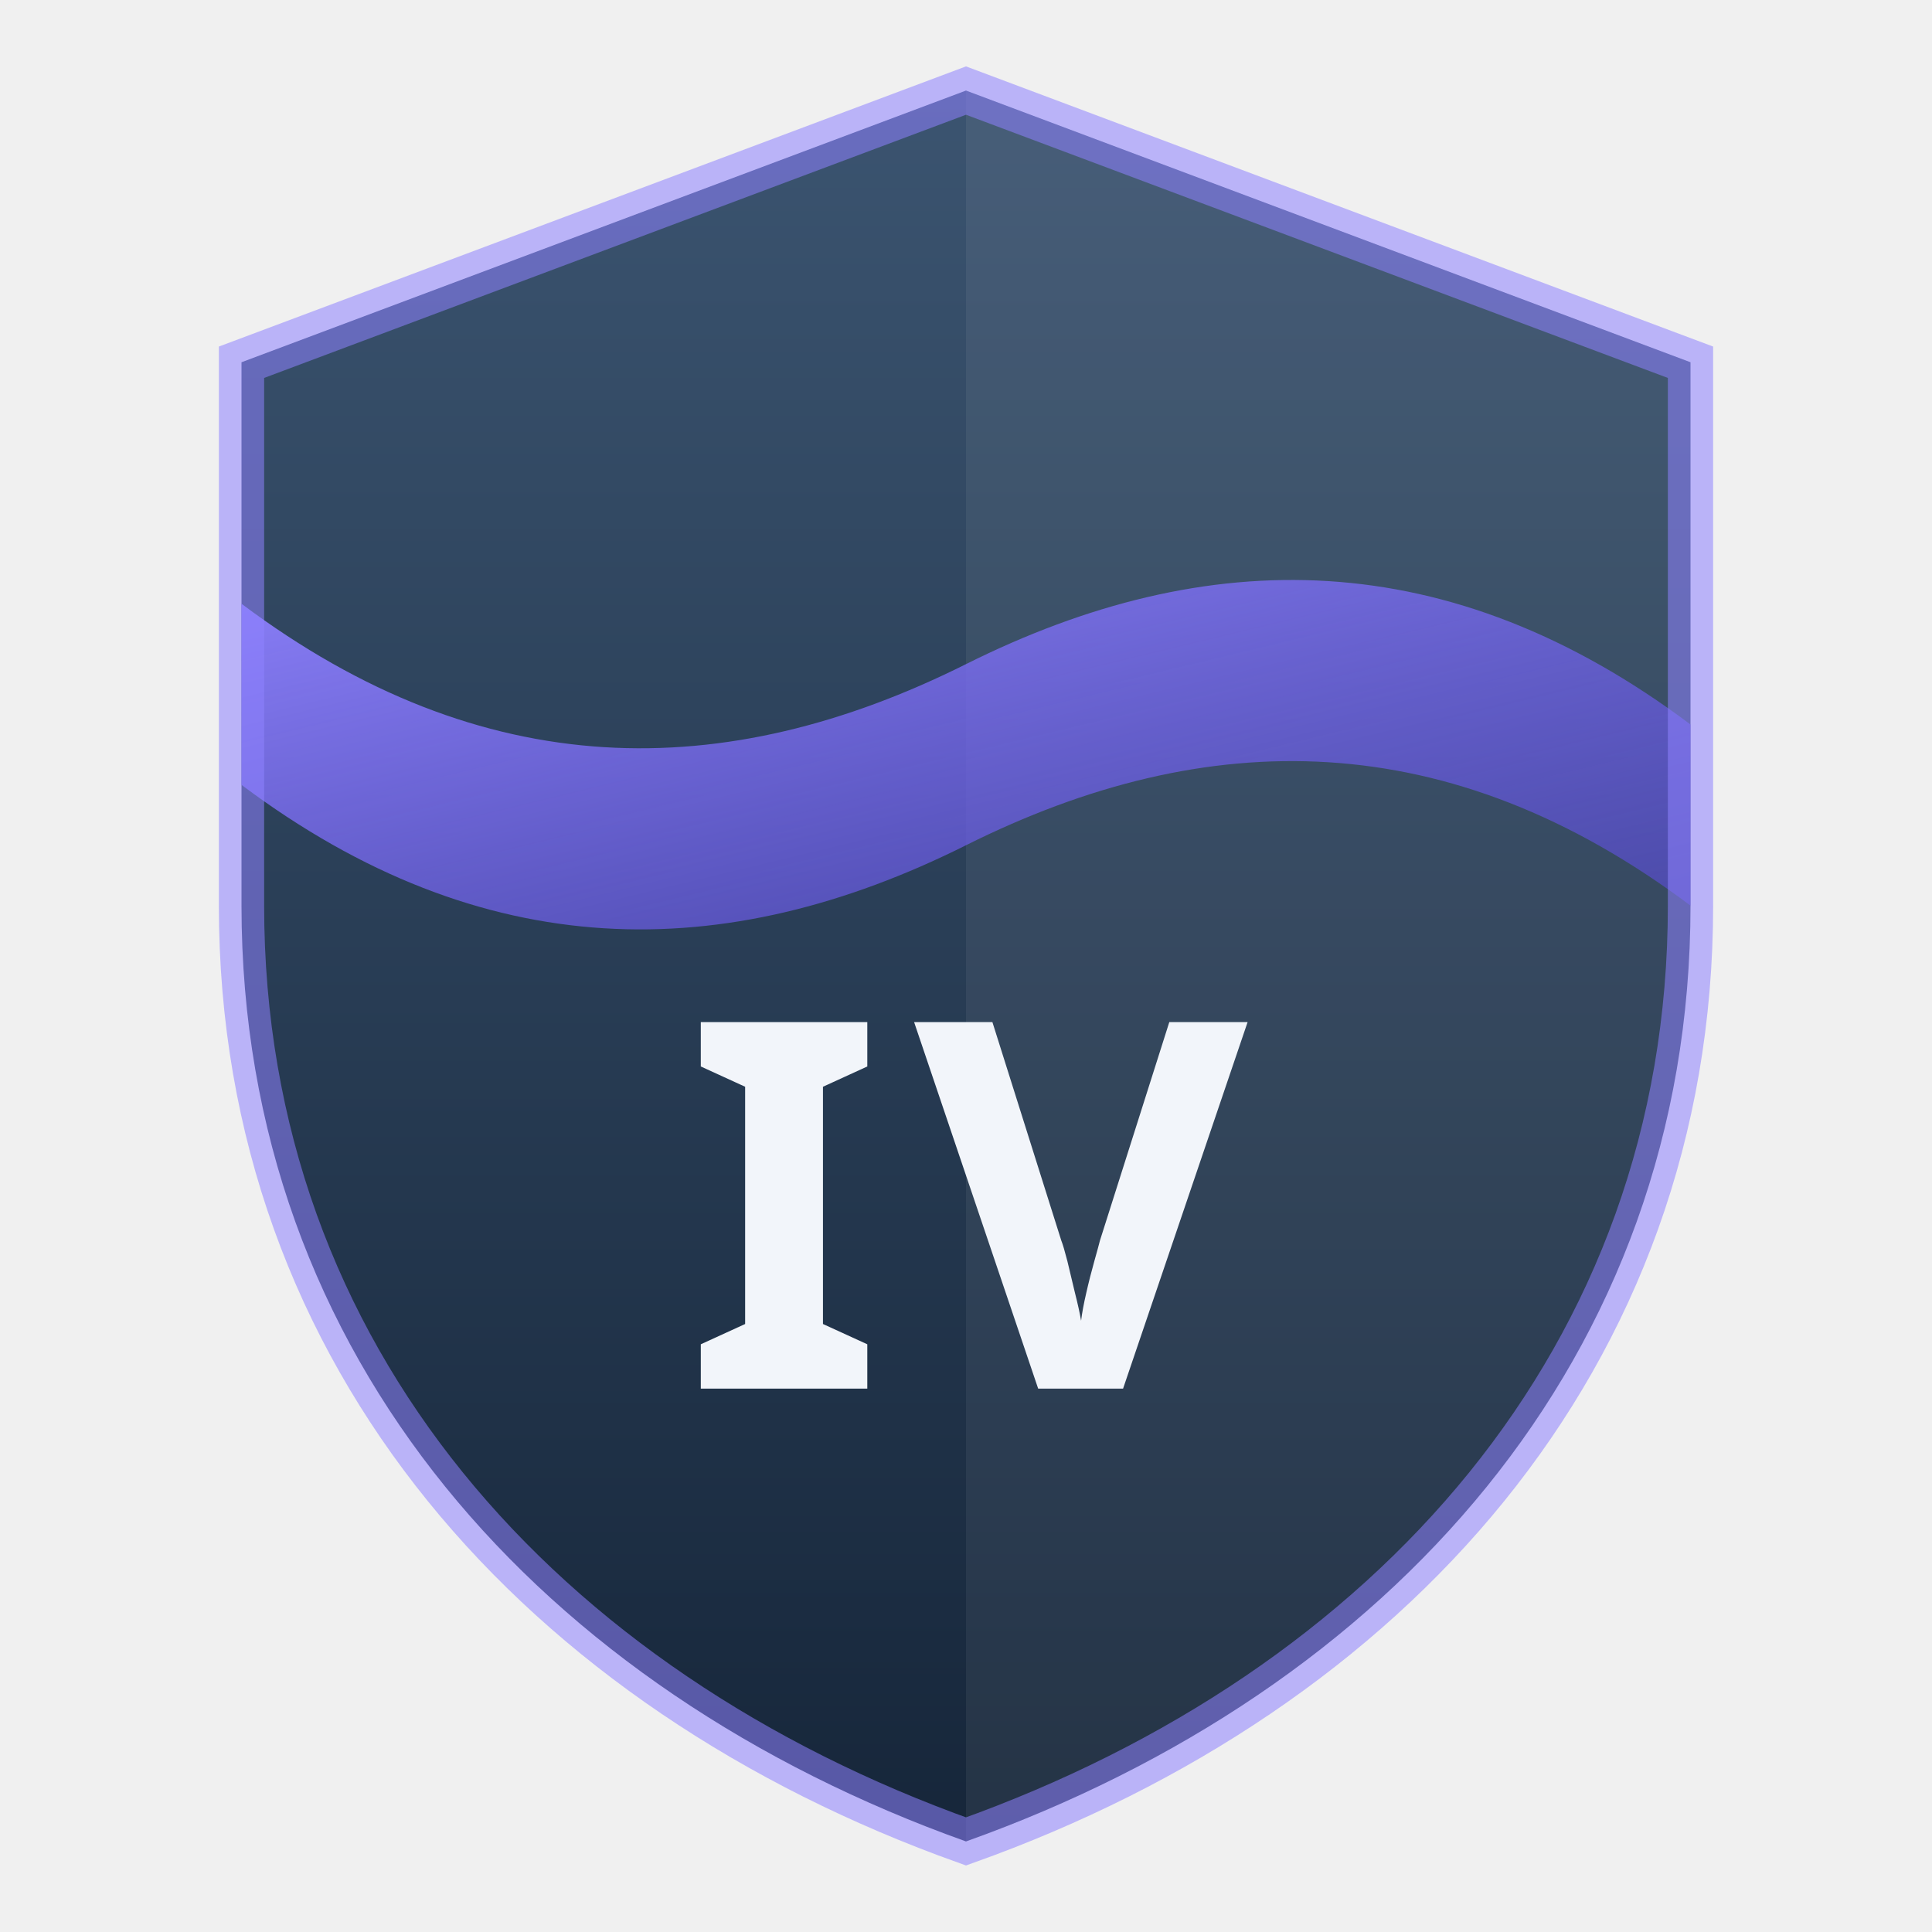
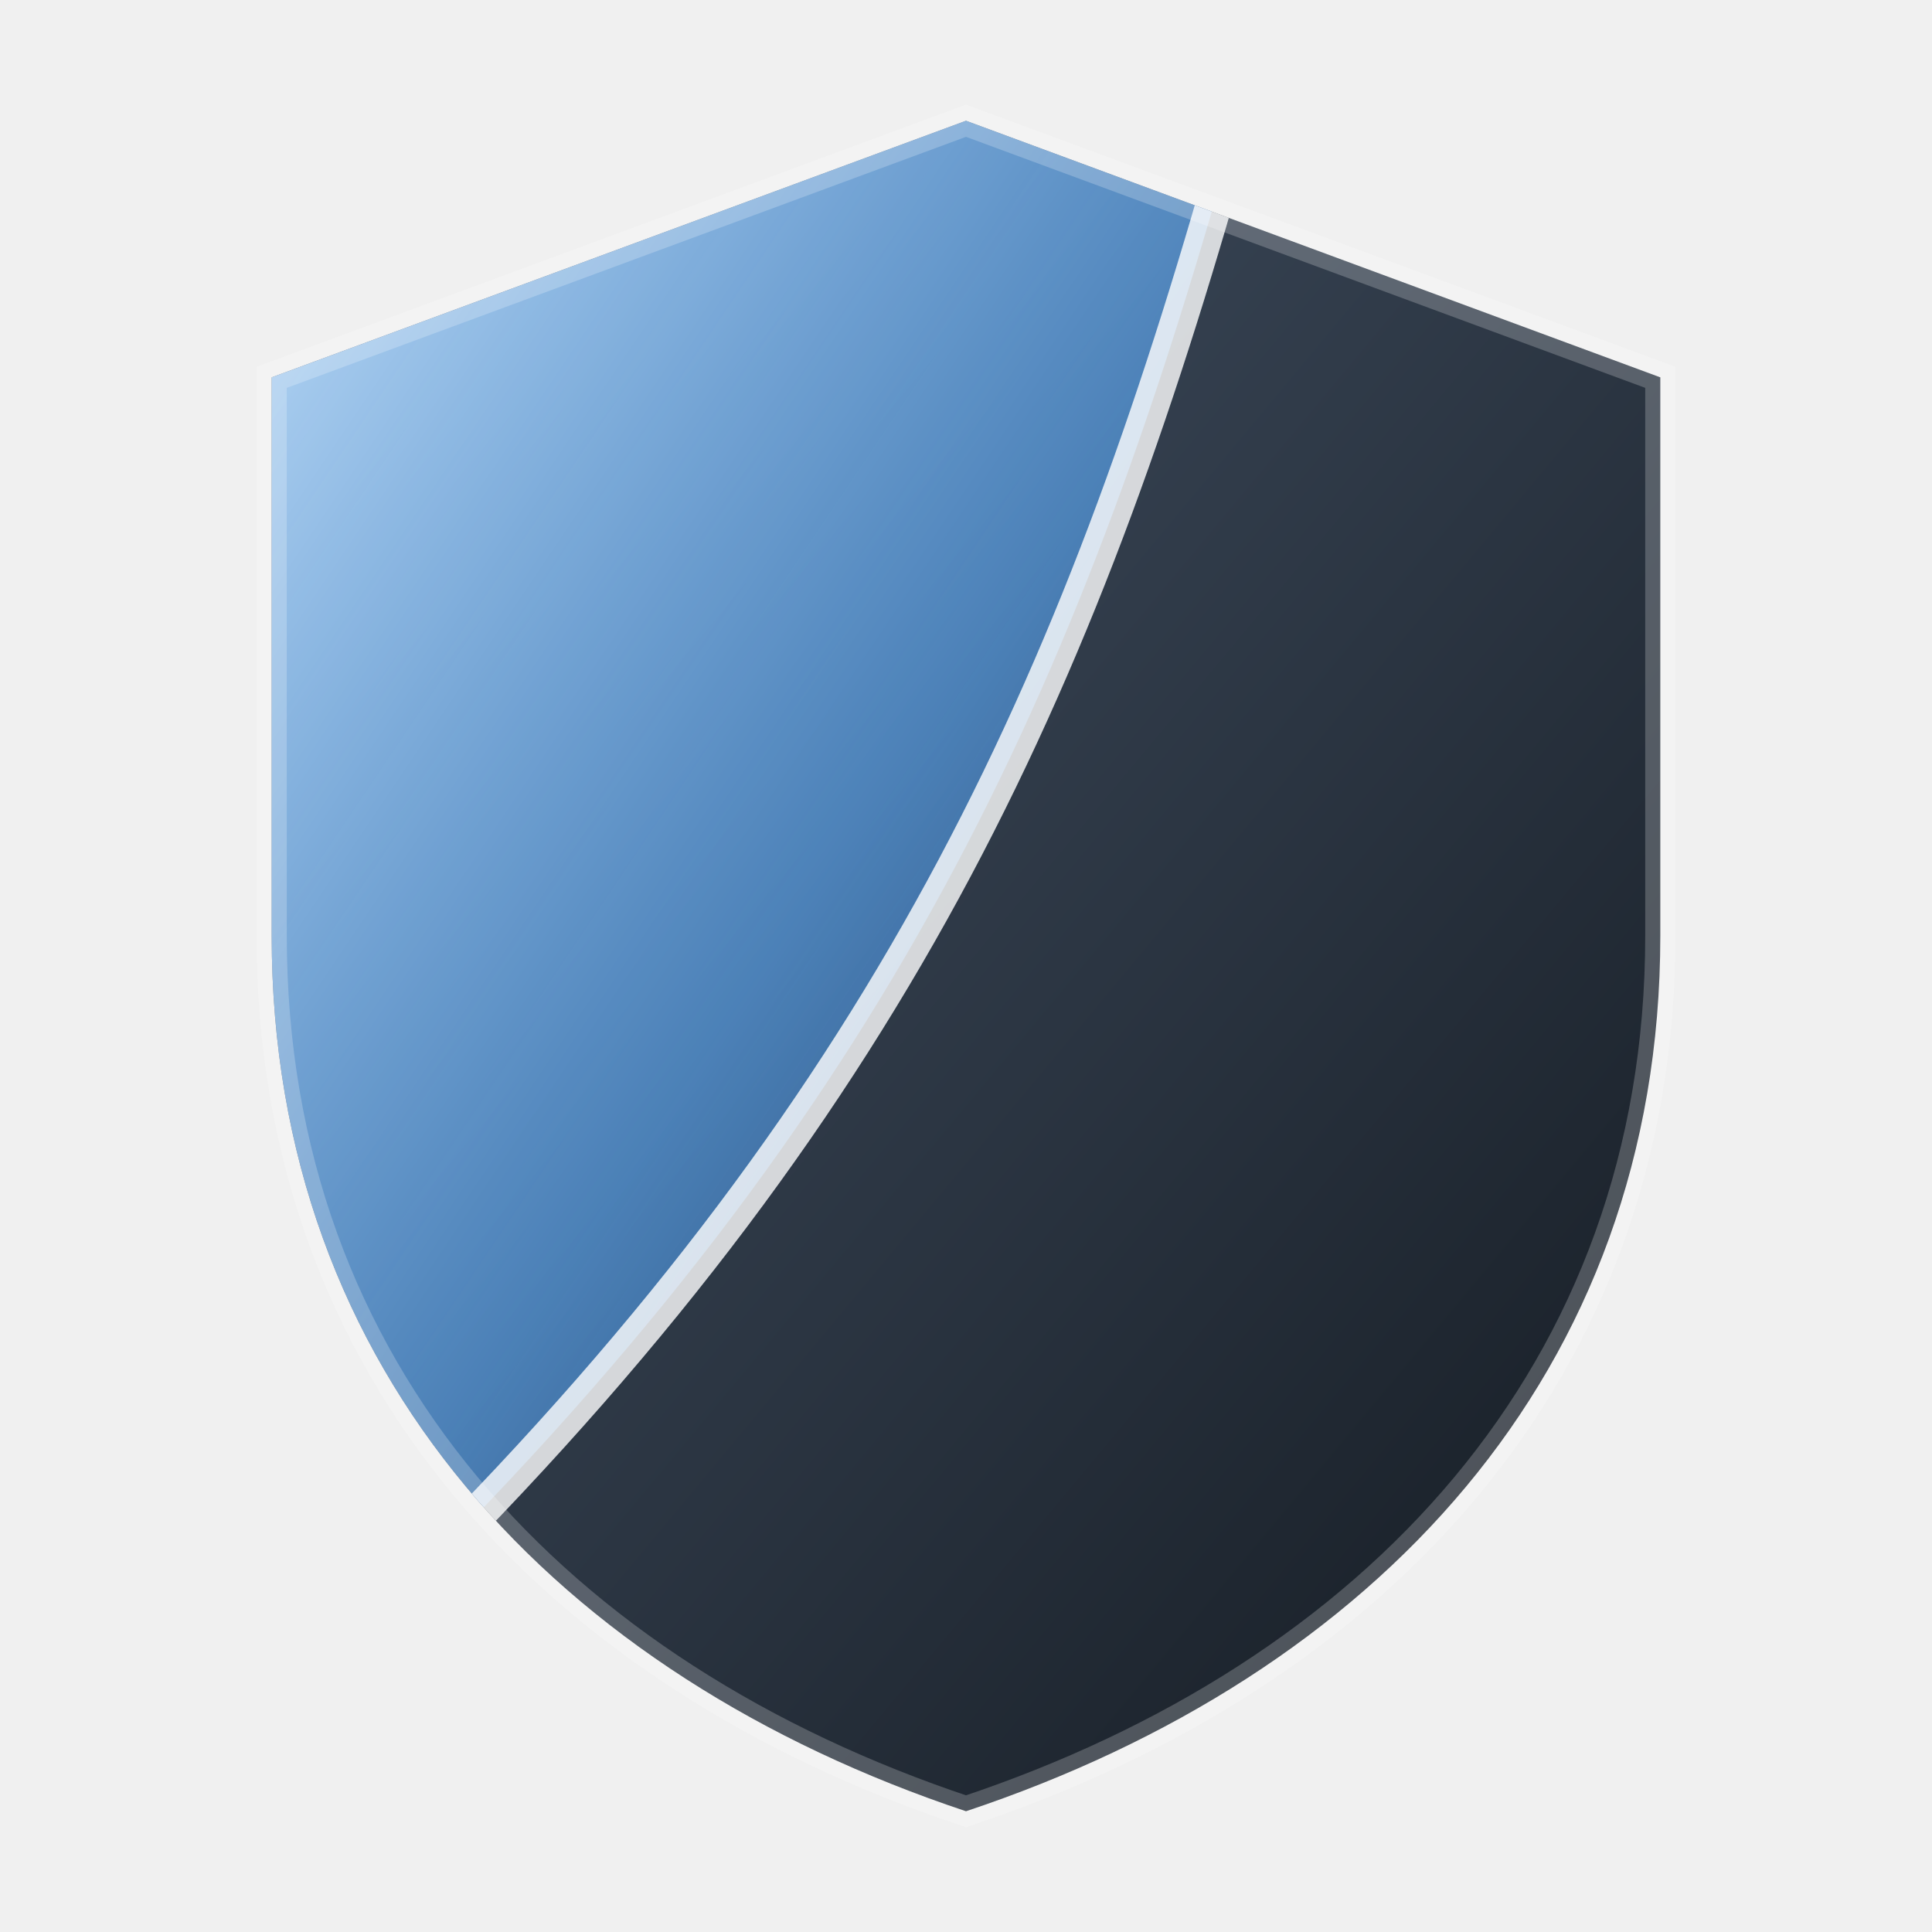
<svg xmlns="http://www.w3.org/2000/svg" viewBox="0 0 64 64" role="img" aria-label="IronVeil">
  <defs>
-     <linearGradient id="hierro" x1="0" y1="0" x2="0" y2="1">
-       <stop offset="0" stop-color="#3B5470" />
-       <stop offset="1" stop-color="#16263A" />
+     <linearGradient id="hierro" x1="0" y1="0" x2="1" y2="1">
+       <stop offset="0" stop-color="#47566A" />
+       <stop offset="1" stop-color="#141A21" />
    </linearGradient>
    <linearGradient id="velo" x1="0" y1="0" x2="1" y2="1">
-       <stop offset="0" stop-color="#8F82FF" stop-opacity=".95" />
-       <stop offset="1" stop-color="#5B4AE0" stop-opacity=".55" />
+       <stop offset="0" stop-color="#C4E3FF" stop-opacity=".95" />
+       <stop offset=".55" stop-color="#5DAEFF" stop-opacity=".6" />
+       <stop offset="1" stop-color="#1F78E0" stop-opacity=".25" />
    </linearGradient>
+     <clipPath id="e">
+       <path id="s" d="M32 4 55 12.5V31C55 45.5 45.5 55.5 32 60 18.5 55.5 9 45.5 9 31V12.5z" />
+     </clipPath>
  </defs>
-   <path d="M32 3 56 12v18c0 15-10 26-24 31C18 56 8 45 8 30V12z" fill="url(#hierro)" />
-   <path d="M32 3 56 12v18c0 15-10 26-24 31z" fill="#ffffff" opacity=".06" />
-   <path d="M8 26c8 6 16 6 24 2s16-4 24 2v-6C48 18 40 18 32 22S16 26 8 20z" fill="url(#velo)" />
-   <path d="M32 3 56 12v18c0 15-10 26-24 31C18 56 8 45 8 30V12z" fill="none" stroke="#8F82FF" stroke-opacity=".55" stroke-width="1.5" />
-   <text x="32" y="46" text-anchor="middle" font-family="Segoe UI, system-ui, sans-serif" font-size="17" font-weight="700" letter-spacing="1" fill="#F2F5FA">IV</text>
+   <use href="#s" fill="url(#hierro)" />
+   <g clip-path="url(#e)">
+     <path d="M9 4h32C36 22 30 36 14 52L9 48z" fill="url(#velo)" />
+     <path d="M41 4C36 22 30 36 14 52" fill="none" stroke="#fff" stroke-opacity=".8" stroke-width="1.2" stroke-linecap="round" />
+   </g>
+   <use href="#s" fill="none" stroke="#fff" stroke-opacity=".22" stroke-width="1" />
</svg>
